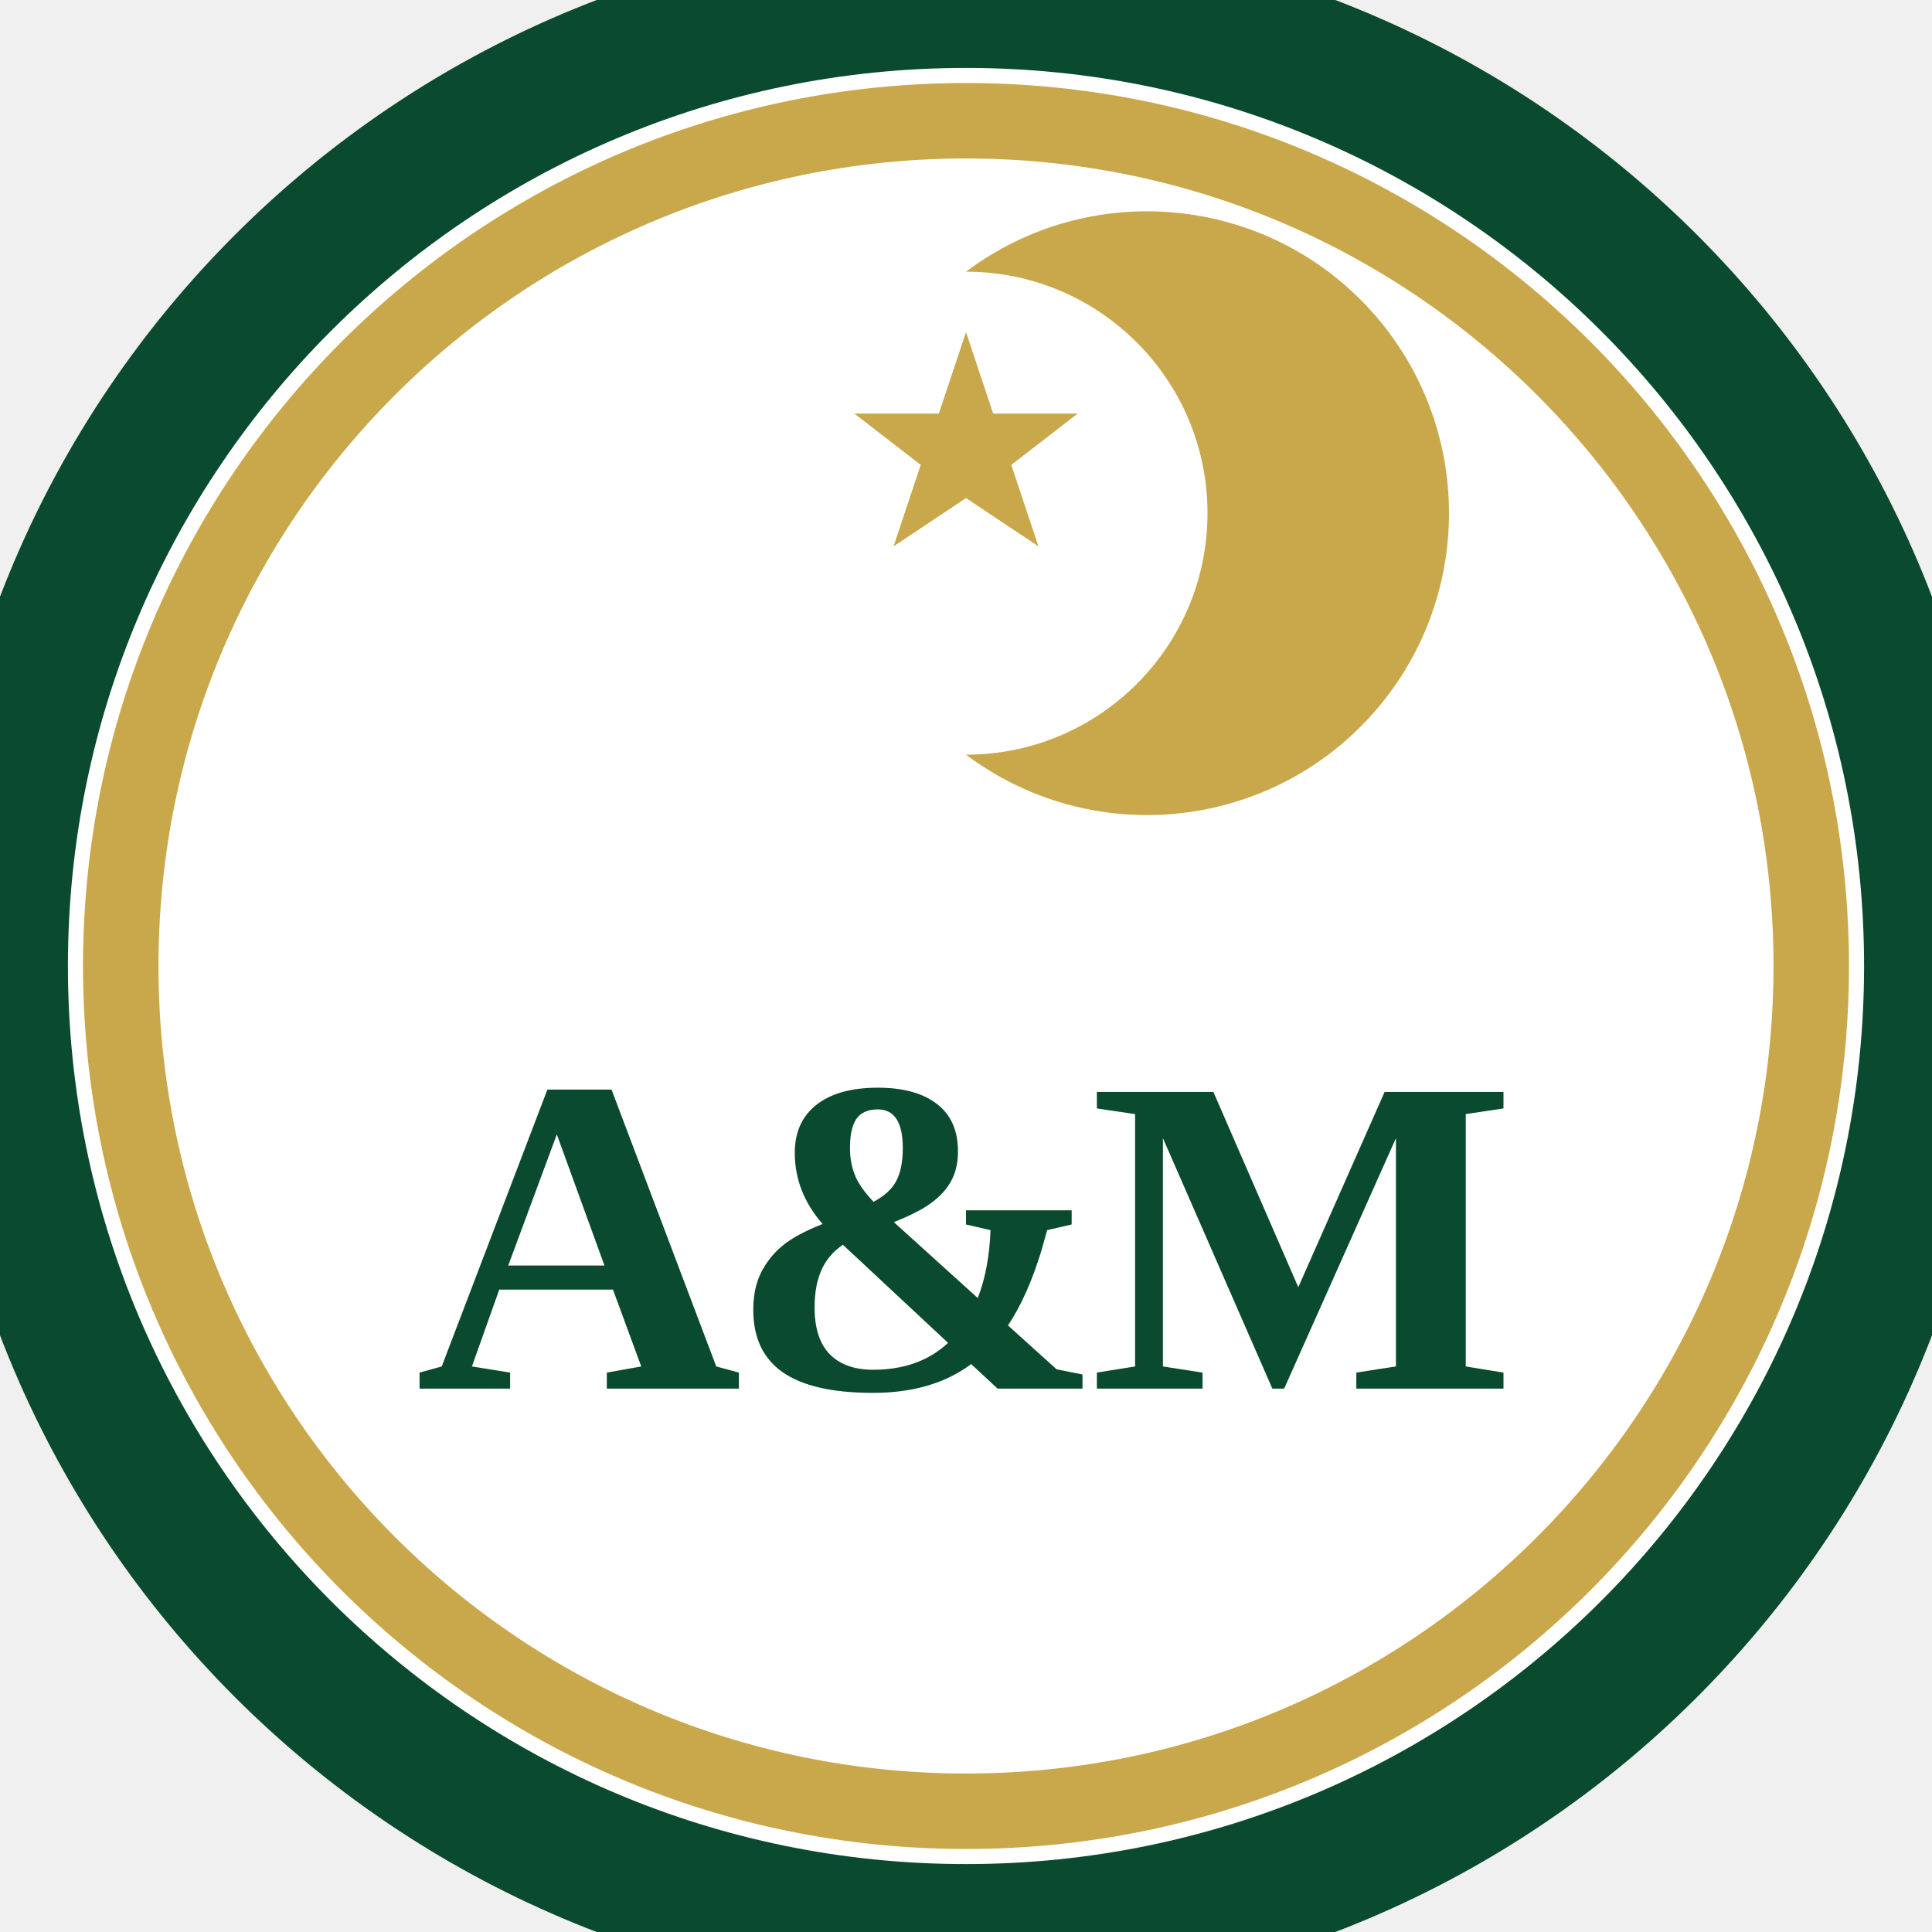
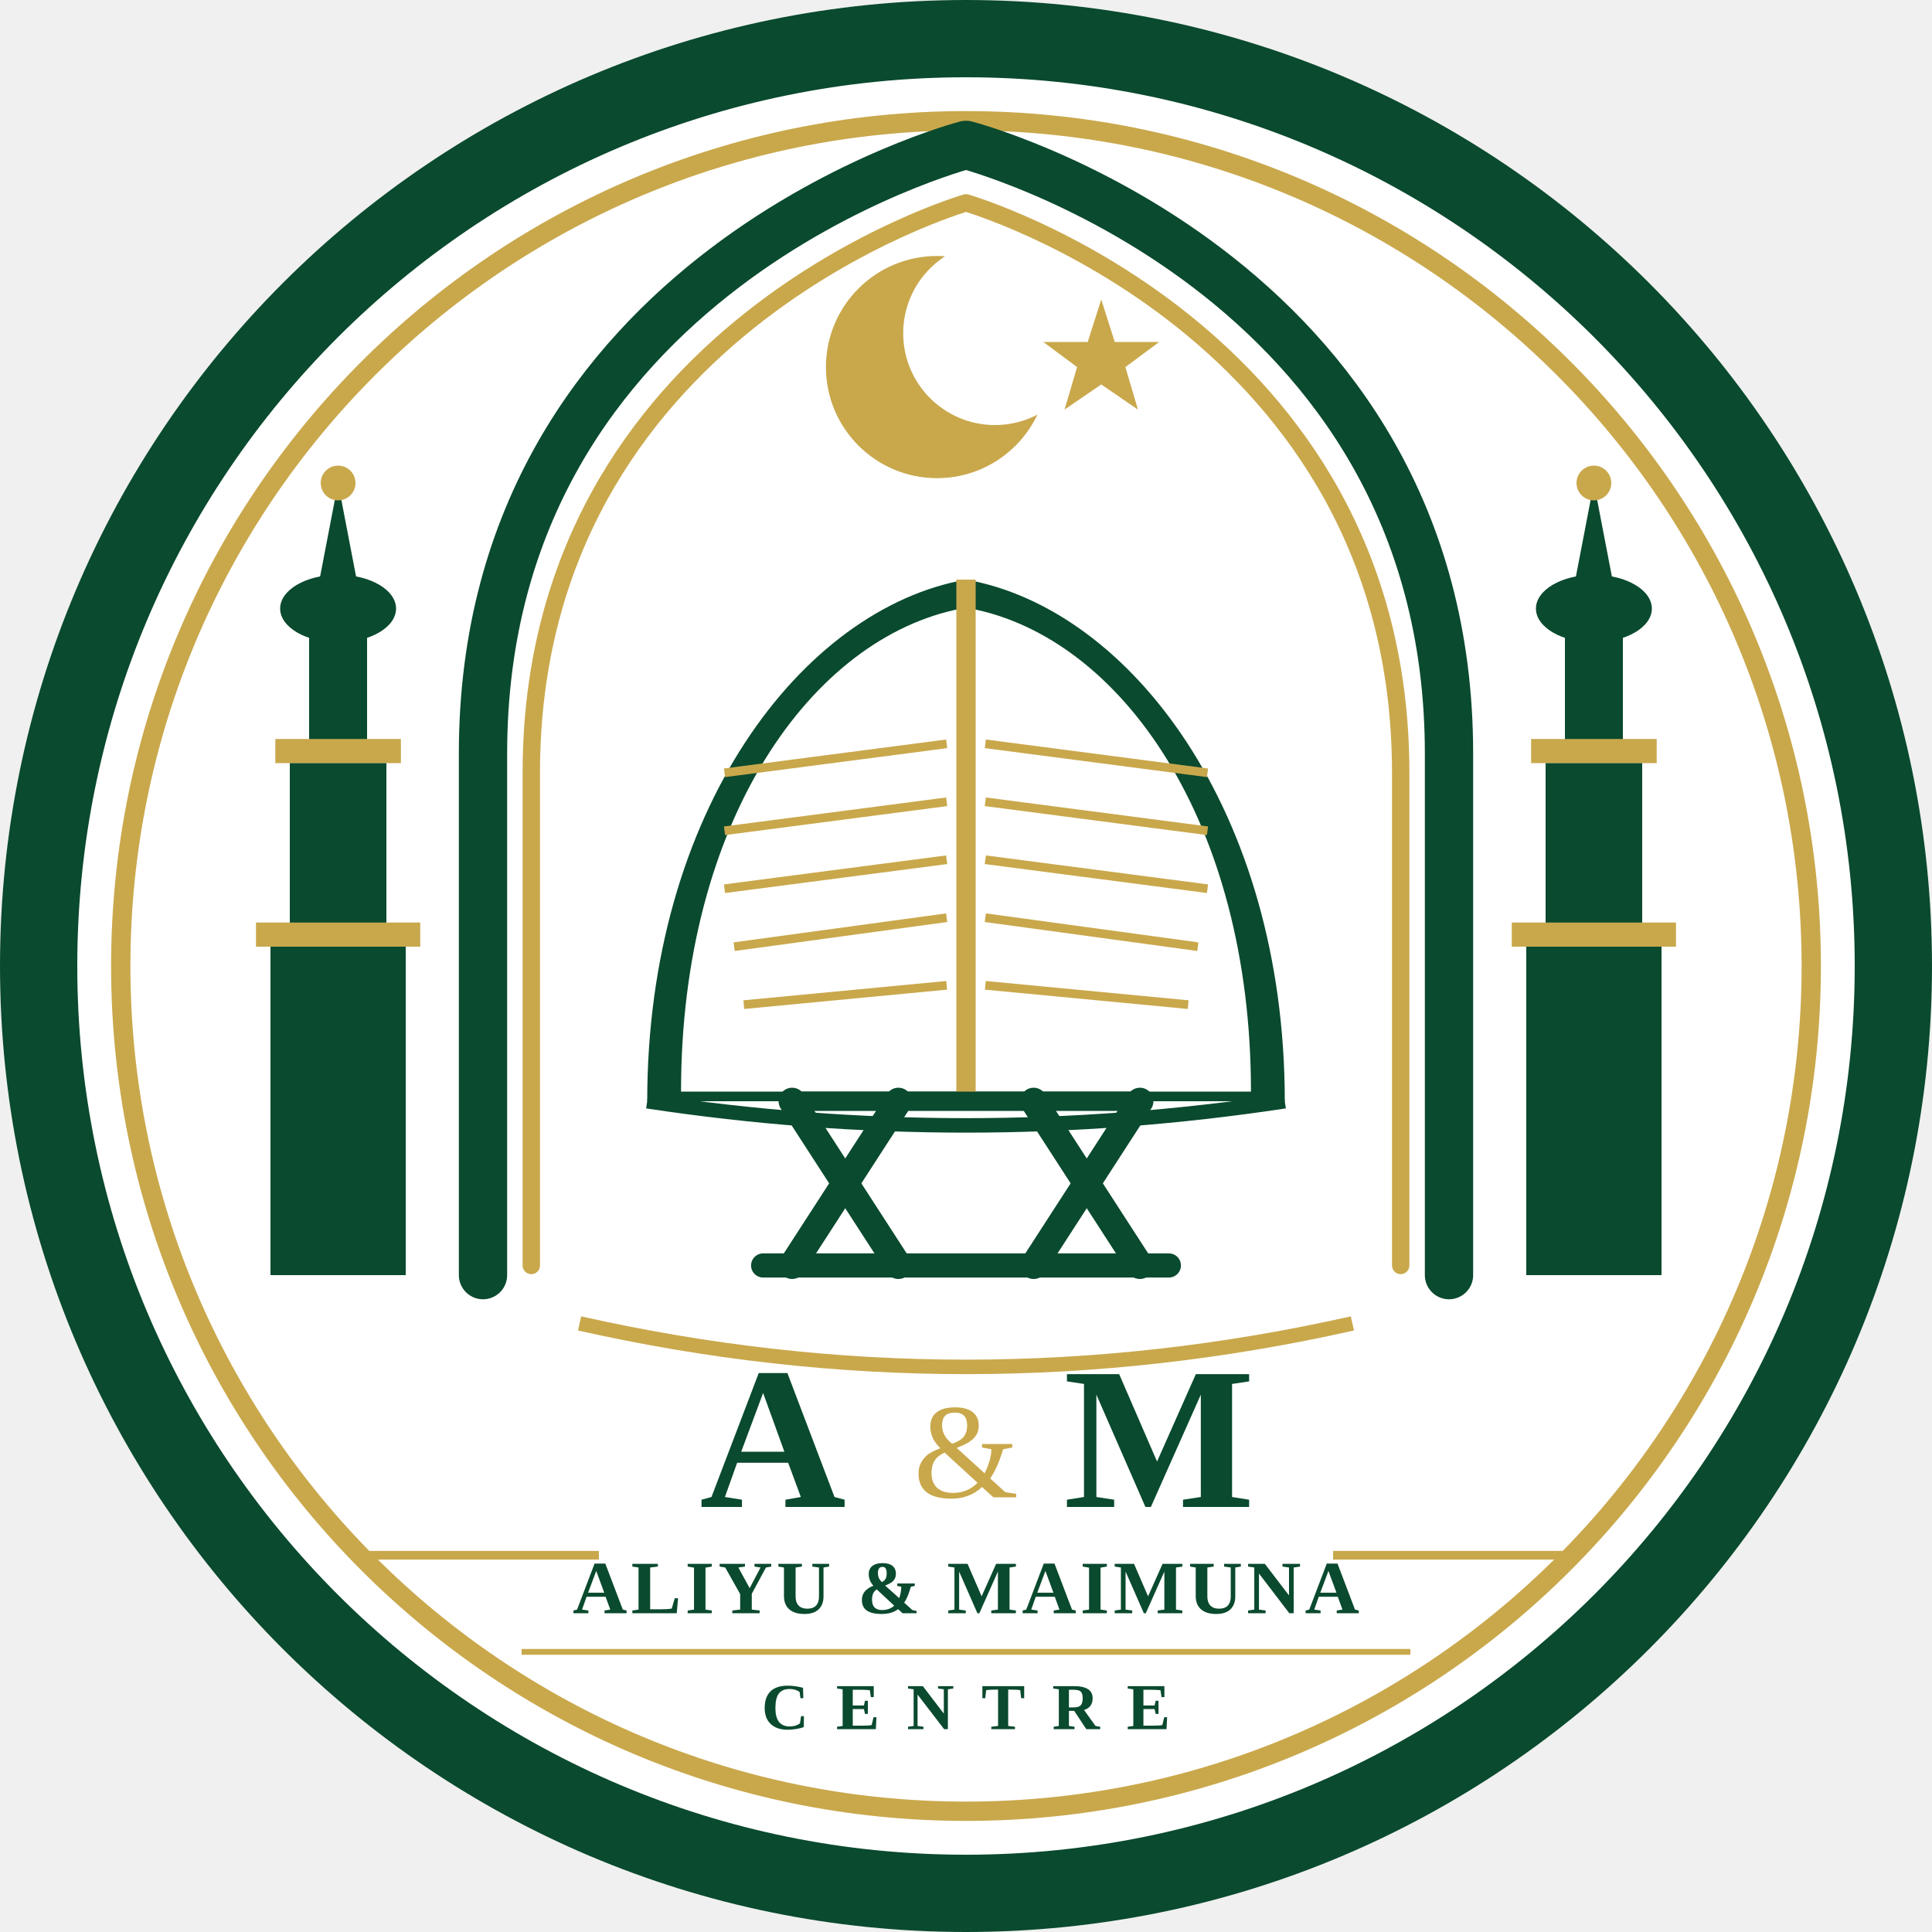
- <svg xmlns="http://www.w3.org/2000/svg" viewBox="0 0 64 64">
-   <circle cx="32" cy="32" r="32" fill="#fff" />
-   <circle cx="32" cy="32" r="32" fill="none" stroke="#0a4a2e" stroke-width="4.5" />
-   <circle cx="32" cy="32" r="28" fill="none" stroke="#C9A84C" stroke-width="2.5" />
-   <circle cx="32" cy="32" r="26.5" fill="#fff" />
-   <path d="M32 10 A10 10 0 1 1 32 26 A6 6 0 1 0 32 10 Z" fill="#C9A84C" transform="translate(0,-1)" />
-   <polygon points="32,11 32.9,13.7 35.7,13.7 33.5,15.4 34.4,18.1 32,16.5 29.6,18.1 30.5,15.4 28.3,13.7 31.1,13.7" fill="#C9A84C" />
-   <text x="32" y="46" text-anchor="middle" font-family="Georgia,'Times New Roman',serif" font-size="15" font-weight="900" fill="#0a4a2e" letter-spacing="-0.5">A&amp;M</text>
+ <svg xmlns="http://www.w3.org/2000/svg" viewBox="0 0 200 200">
+   <circle cx="100" cy="100" r="100" fill="#fff" />
+   <circle cx="100" cy="100" r="96" fill="none" stroke="#0a4a2e" stroke-width="8" />
+   <circle cx="100" cy="100" r="87.5" fill="none" stroke="#C9A84C" stroke-width="2" />
+   <polygon points="35,50 37.5,63 32.5,63" fill="#0a4a2e" />
+   <circle cx="35" cy="50" r="1.8" fill="#C9A84C" />
+   <ellipse cx="35" cy="63" rx="6" ry="3.5" fill="#0a4a2e" />
+   <rect x="32" y="63" width="6" height="15" fill="#0a4a2e" />
+   <rect x="28.5" y="76.5" width="13" height="2.5" fill="#C9A84C" />
+   <rect x="30" y="79" width="10" height="18" fill="#0a4a2e" />
+   <rect x="26.5" y="95.5" width="17" height="2.5" fill="#C9A84C" />
+   <rect x="28" y="98" width="14" height="34" fill="#0a4a2e" />
+   <polygon points="165,50 167.5,63 162.5,63" fill="#0a4a2e" />
+   <circle cx="165" cy="50" r="1.8" fill="#C9A84C" />
+   <ellipse cx="165" cy="63" rx="6" ry="3.5" fill="#0a4a2e" />
+   <rect x="162" y="63" width="6" height="15" fill="#0a4a2e" />
+   <rect x="158.5" y="76.5" width="13" height="2.5" fill="#C9A84C" />
+   <rect x="160" y="79" width="10" height="18" fill="#0a4a2e" />
+   <rect x="156.5" y="95.5" width="17" height="2.5" fill="#C9A84C" />
+   <rect x="158" y="98" width="14" height="34" fill="#0a4a2e" />
+   <path d="M 50,132 L 50,78 C 50,28 100,15 100,15 C 100,15 150,28 150,78 L 150,132" fill="none" stroke="#0a4a2e" stroke-width="5" stroke-linejoin="round" stroke-linecap="round" />
+   <path d="M 55,131 L 55,80 C 55,34 100,21 100,21 C 100,21 145,34 145,80 L 145,131" fill="none" stroke="#C9A84C" stroke-width="1.8" stroke-linejoin="round" stroke-linecap="round" />
+   <circle cx="97" cy="38" r="11.5" fill="#C9A84C" />
+   <circle cx="103" cy="34.5" r="9.5" fill="#fff" />
+   <polygon points="114,31 115.4,35.4 120,35.4 116.5,38 117.8,42.4 114,39.8 110.2,42.4 111.5,38 108,35.4 112.6,35.4" fill="#C9A84C" />
+   <path d="M 67,114 C 67,84 83,63 100,60 L 100,114 Z" fill="#0a4a2e" />
+   <path d="M 70.5,113 C 70.5,85 84,66 99.5,63 L 99.5,113 Z" fill="#fff" />
+   <line x1="75" y1="80" x2="98" y2="77" stroke="#C9A84C" stroke-width="0.9" />
+   <line x1="75" y1="86" x2="98" y2="83" stroke="#C9A84C" stroke-width="0.9" />
+   <line x1="75" y1="92" x2="98" y2="89" stroke="#C9A84C" stroke-width="0.9" />
+   <line x1="76" y1="98" x2="98" y2="95" stroke="#C9A84C" stroke-width="0.9" />
+   <line x1="77" y1="104" x2="98" y2="102" stroke="#C9A84C" stroke-width="0.9" />
+   <path d="M 133,114 C 133,84 117,63 100,60 L 100,114 Z" fill="#0a4a2e" />
+   <path d="M 129.5,113 C 129.5,85 116,66 100.5,63 L 100.5,113 Z" fill="#fff" />
+   <line x1="125" y1="80" x2="102" y2="77" stroke="#C9A84C" stroke-width="0.9" />
+   <line x1="125" y1="86" x2="102" y2="83" stroke="#C9A84C" stroke-width="0.9" />
+   <line x1="125" y1="92" x2="102" y2="89" stroke="#C9A84C" stroke-width="0.9" />
+   <line x1="124" y1="98" x2="102" y2="95" stroke="#C9A84C" stroke-width="0.9" />
+   <line x1="123" y1="104" x2="102" y2="102" stroke="#C9A84C" stroke-width="0.9" />
+   <line x1="100" y1="60" x2="100" y2="114" stroke="#C9A84C" stroke-width="2" />
+   <path d="M 67,114 Q 100,119 133,114" fill="none" stroke="#0a4a2e" stroke-width="1.5" />
+   <line x1="82" y1="114" x2="118" y2="114" stroke="#0a4a2e" stroke-width="2" stroke-linecap="round" />
+   <line x1="82" y1="114" x2="93" y2="131" stroke="#0a4a2e" stroke-width="2.8" stroke-linecap="round" />
+   <line x1="118" y1="114" x2="107" y2="131" stroke="#0a4a2e" stroke-width="2.8" stroke-linecap="round" />
+   <line x1="93" y1="114" x2="82" y2="131" stroke="#0a4a2e" stroke-width="2.8" stroke-linecap="round" />
+   <line x1="107" y1="114" x2="118" y2="131" stroke="#0a4a2e" stroke-width="2.8" stroke-linecap="round" />
+   <line x1="79" y1="131" x2="121" y2="131" stroke="#0a4a2e" stroke-width="2.5" stroke-linecap="round" />
+   <path d="M 60,137 Q 100,146 140,137" fill="none" stroke="#C9A84C" stroke-width="1.5" />
+   <text x="80" y="156" text-anchor="middle" font-family="Georgia,'Times New Roman',serif" font-size="21" font-weight="900" fill="#0a4a2e">A</text>
+   <text x="100" y="155" text-anchor="middle" font-family="Georgia,'Times New Roman',serif" font-size="14" fill="#C9A84C">&amp;</text>
+   <text x="120" y="156" text-anchor="middle" font-family="Georgia,'Times New Roman',serif" font-size="21" font-weight="900" fill="#0a4a2e">M</text>
+   <line x1="38" y1="161" x2="62" y2="161" stroke="#C9A84C" stroke-width="0.9" />
+   <line x1="138" y1="161" x2="162" y2="161" stroke="#C9A84C" stroke-width="0.9" />
+   <text x="100" y="167" text-anchor="middle" font-family="Georgia,'Times New Roman',serif" font-size="7.8" font-weight="700" fill="#0a4a2e" letter-spacing="0.4">ALIYU &amp; MAIMUNA</text>
+   <line x1="54" y1="171" x2="146" y2="171" stroke="#C9A84C" stroke-width="0.6" />
+   <text x="100" y="179" text-anchor="middle" font-family="Georgia,'Times New Roman',serif" font-size="6.8" font-weight="700" fill="#0a4a2e" letter-spacing="2.8">CENTRE</text>
</svg>
